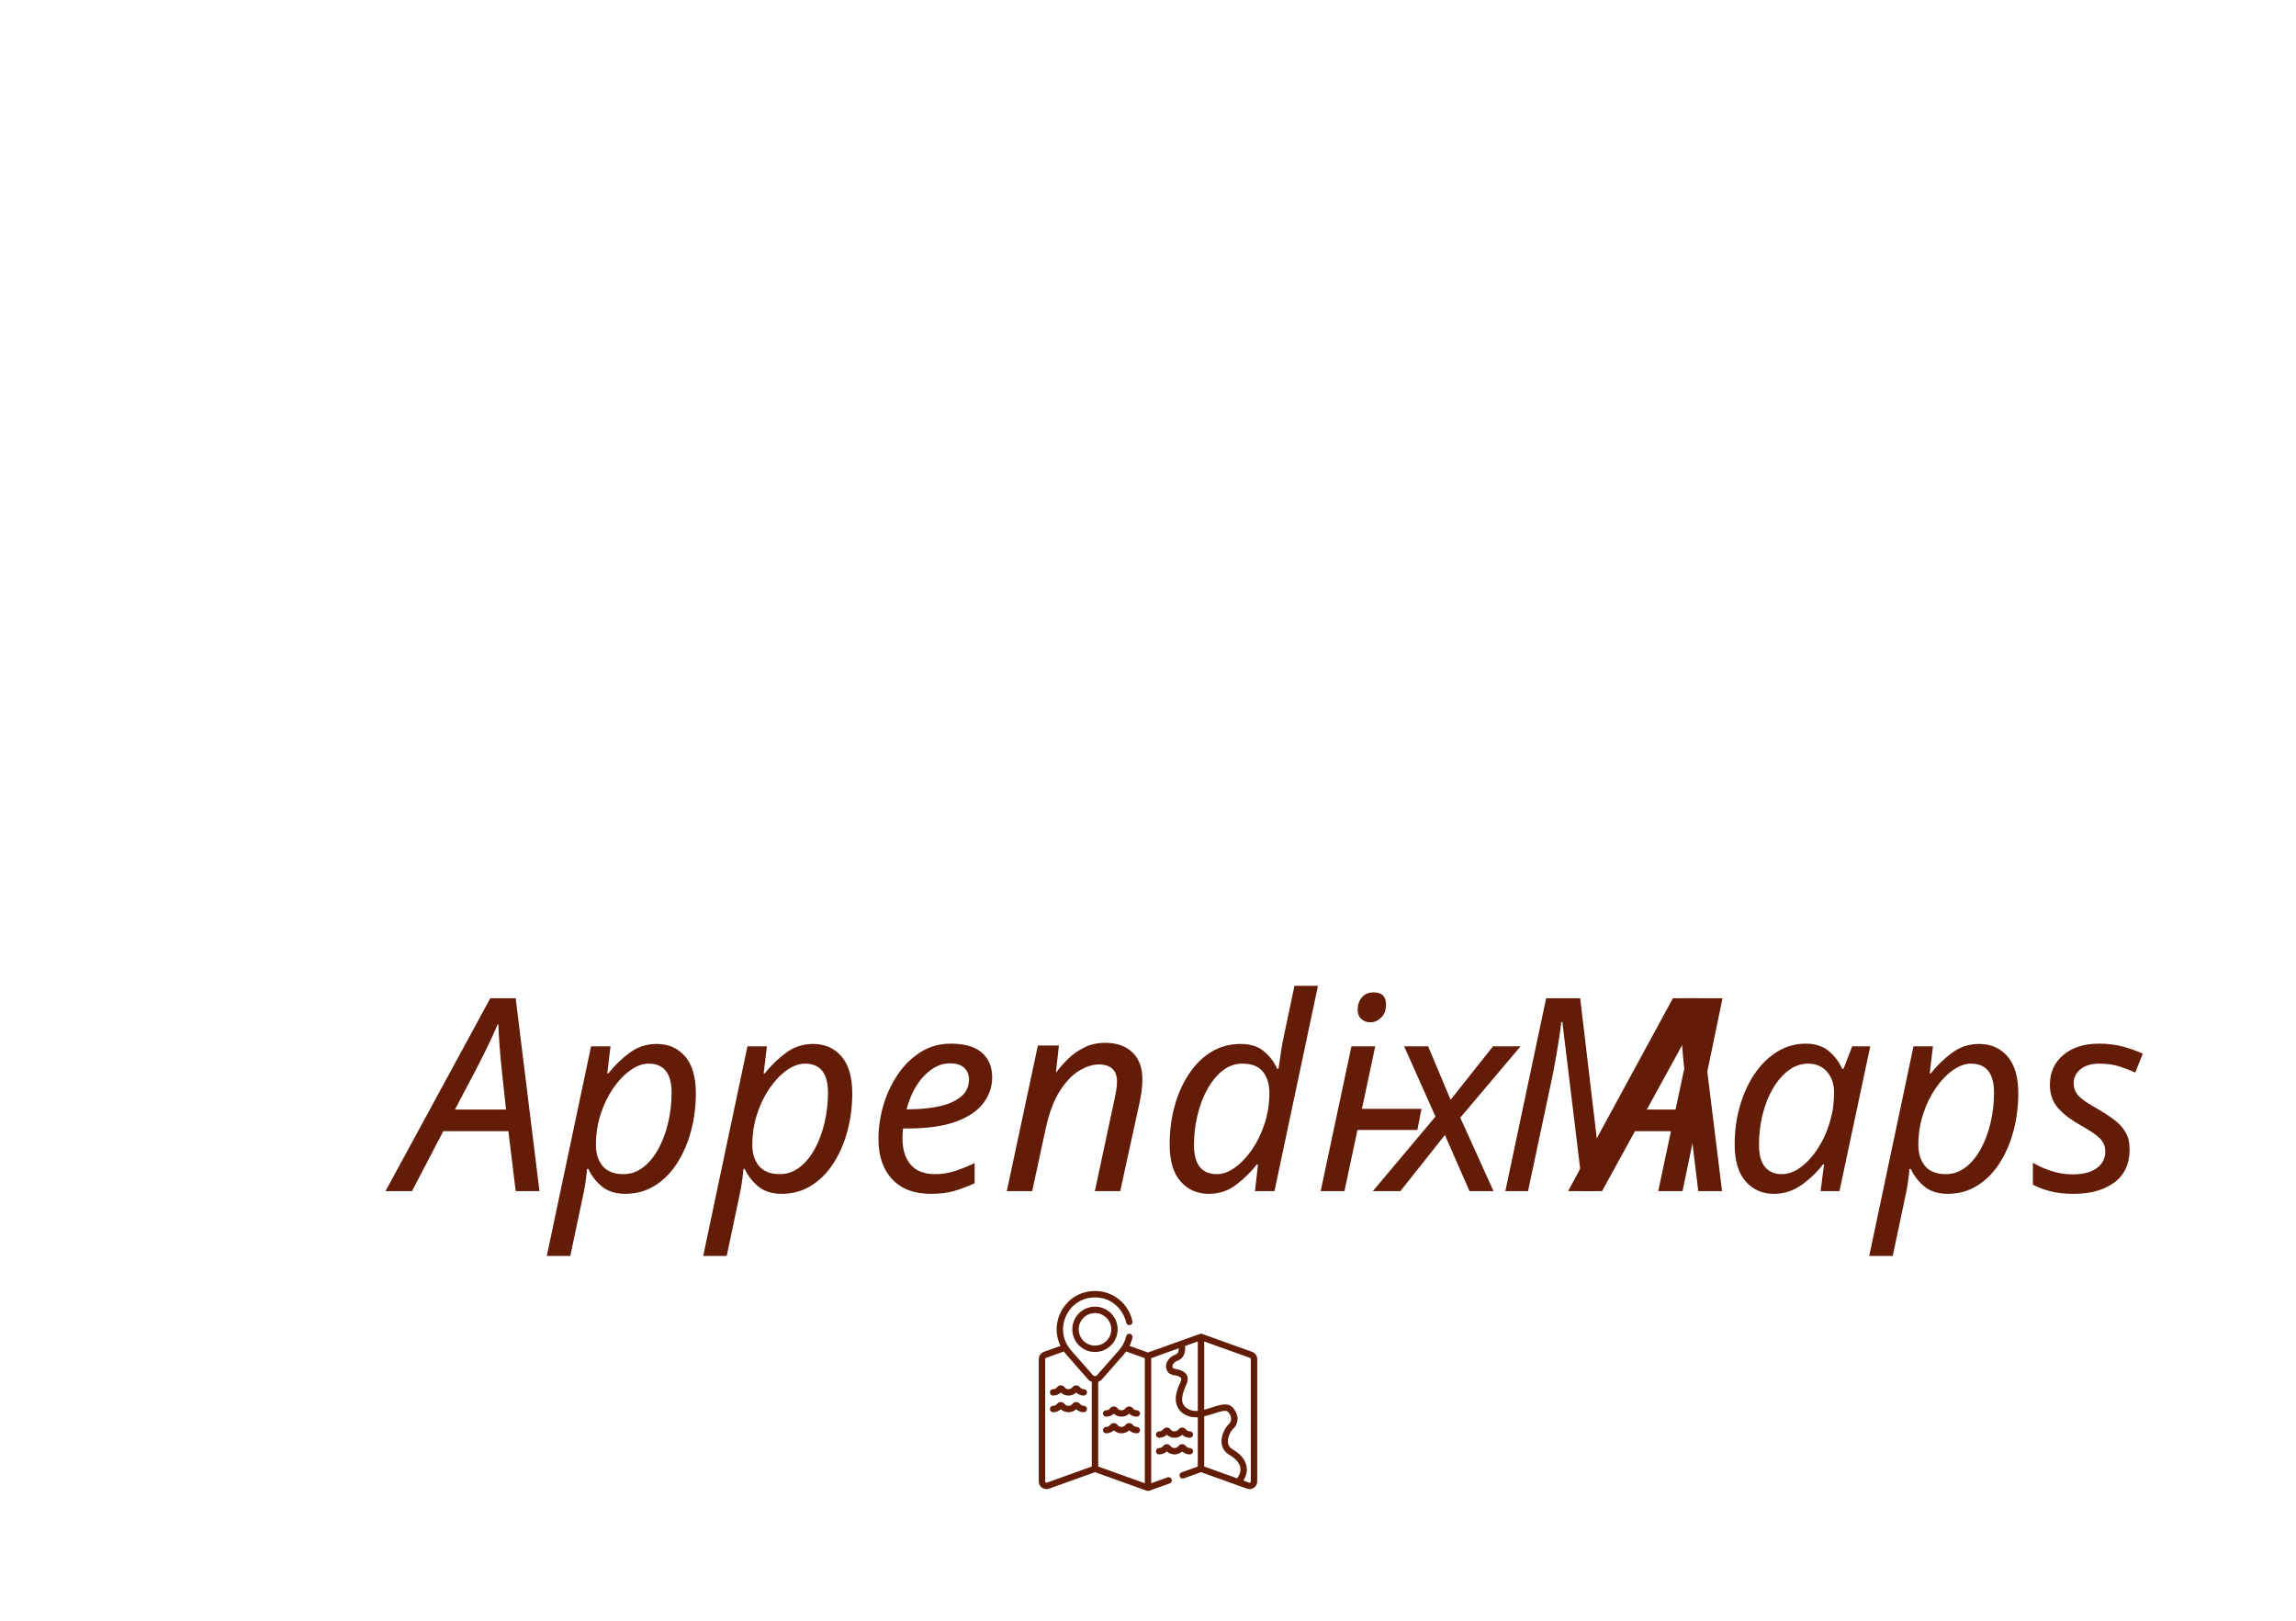
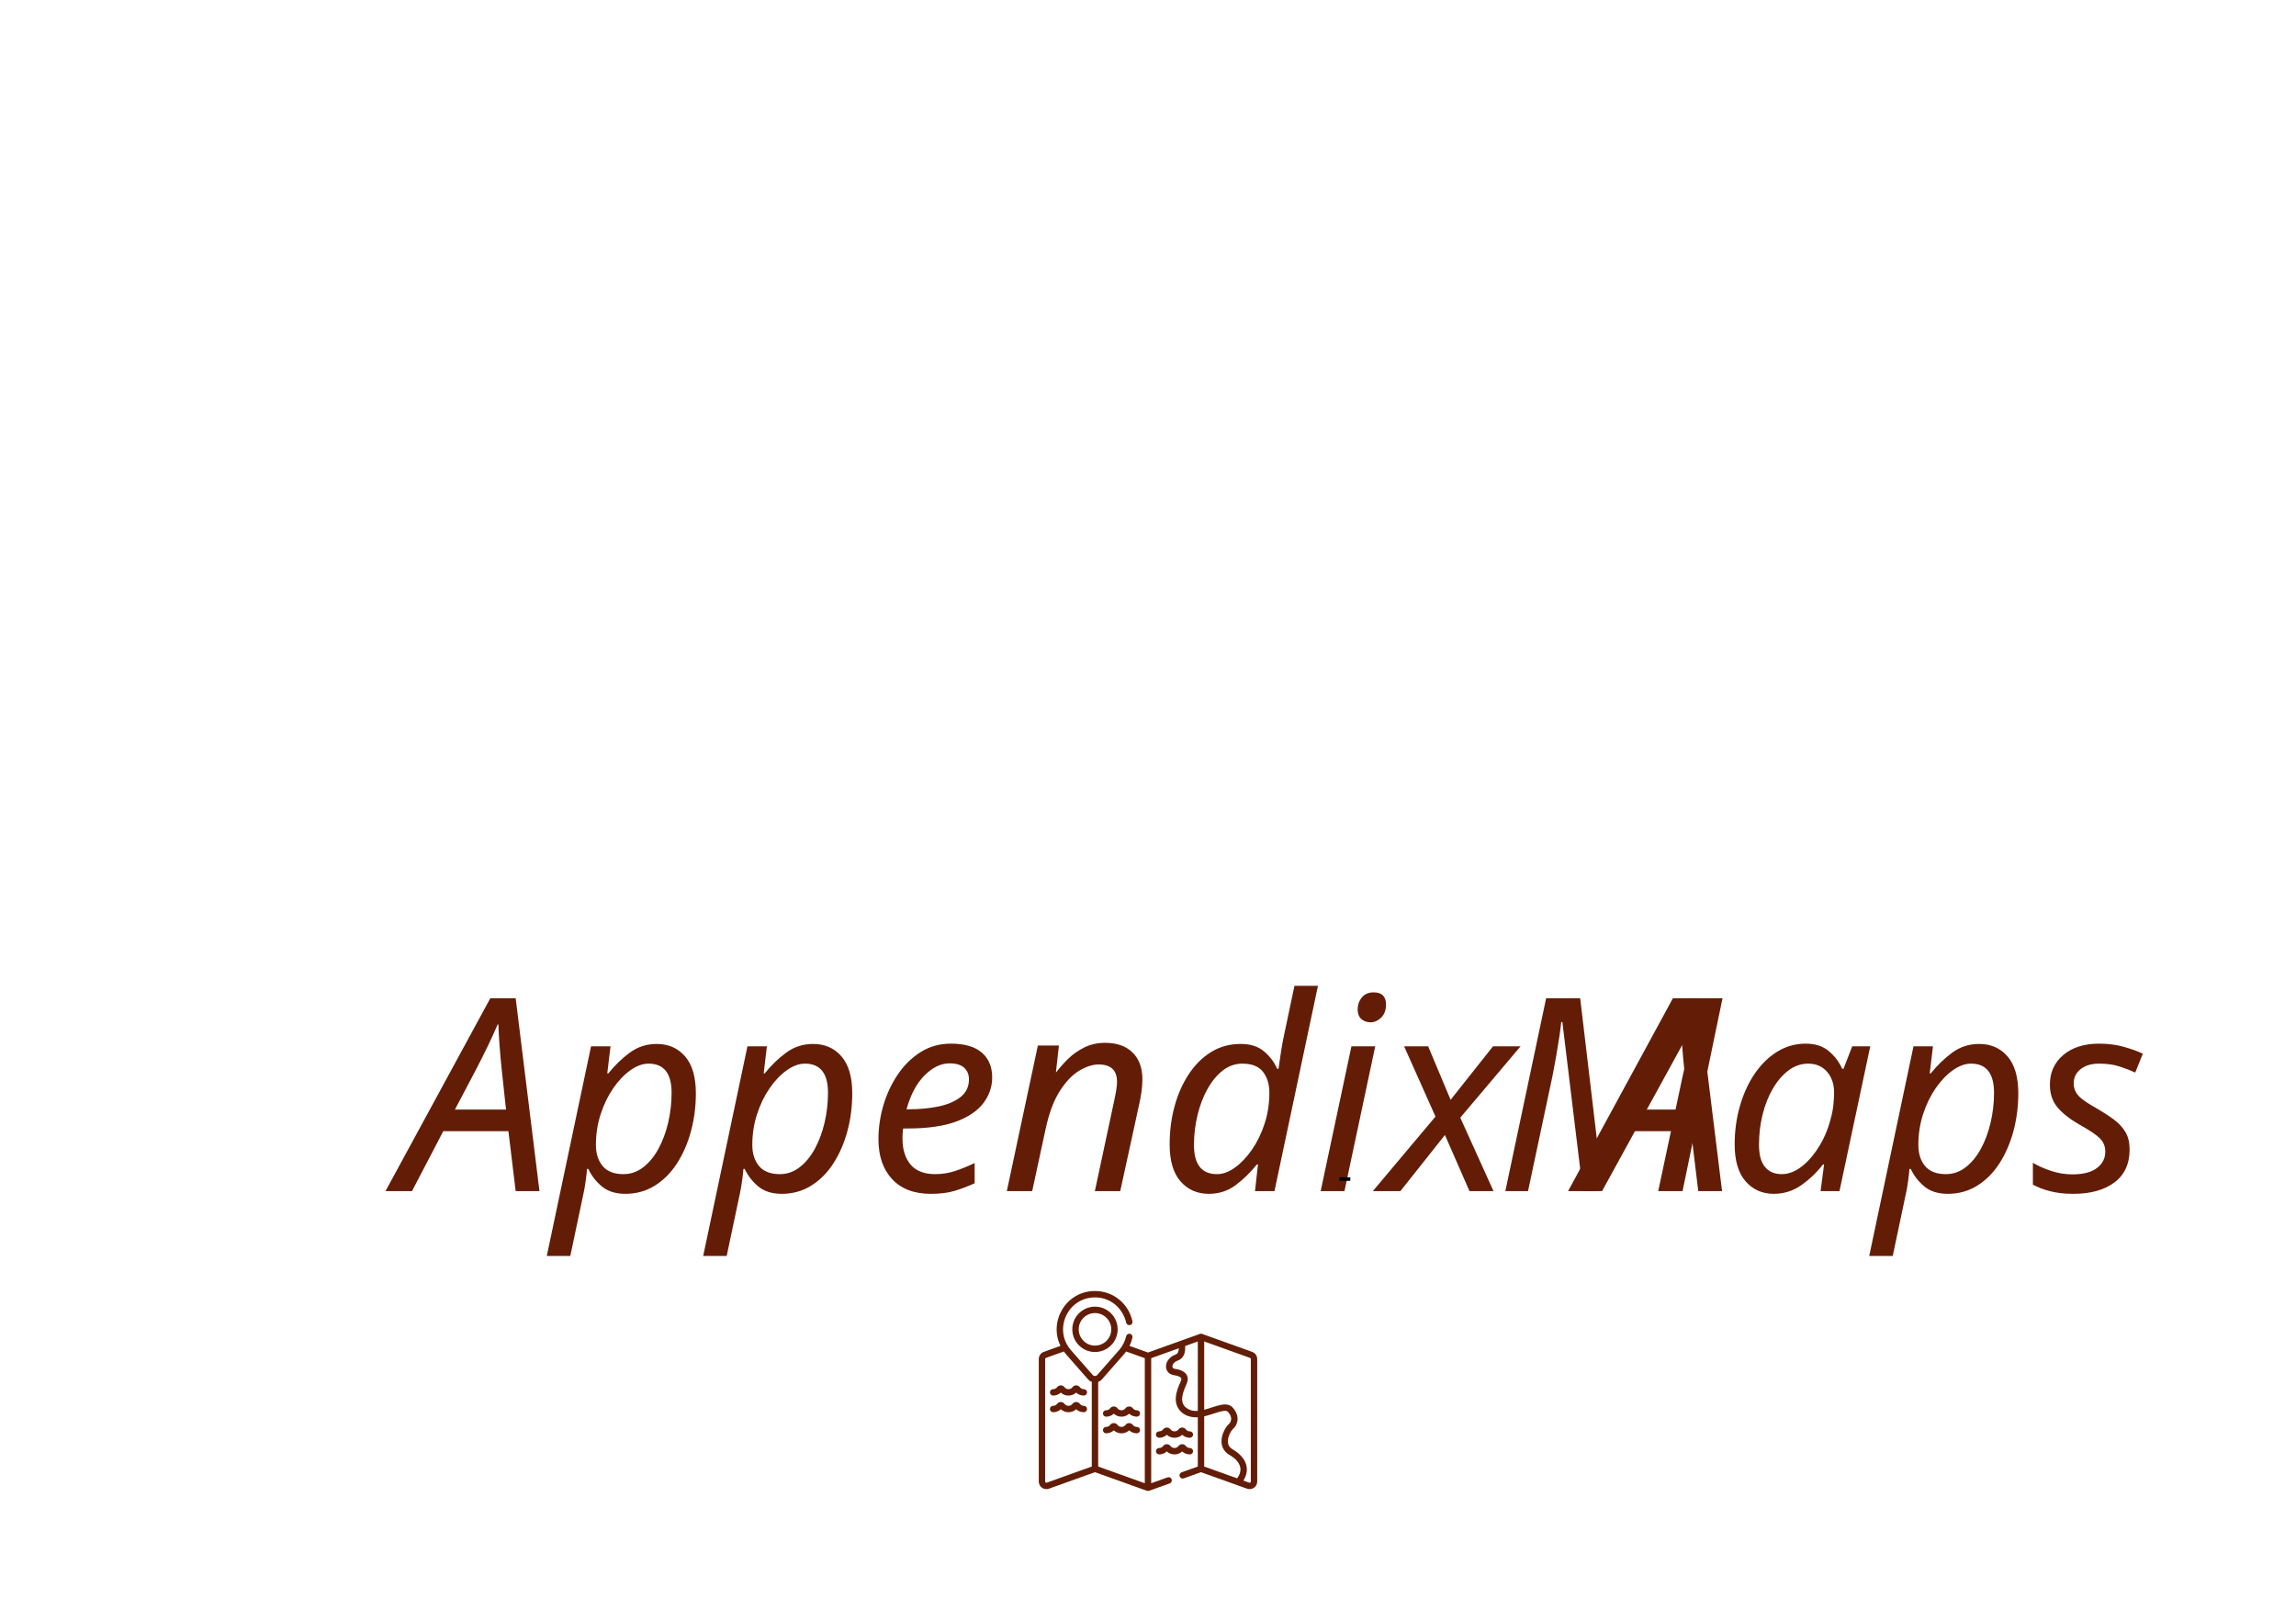
<svg xmlns="http://www.w3.org/2000/svg" width="100%" height="100%" viewBox="0 0 2550 1800" version="1.1" xml:space="preserve" style="fill-rule:evenodd;clip-rule:evenodd;stroke-linejoin:round;stroke-miterlimit:2;">
  <g>
    <g transform="matrix(4.16667,0,0,4.16667,-1739.84,-638.374)">
      <text x="524.42px" y="470.703px" style="font-family:'NodestoCapsCondensed', 'Nodesto Caps Condensed';font-style:italic;font-stretch:condensed;font-size:72px;fill:rgb(99,29,7);">Appendix A</text>
-       <text x="774.099px" y="470.703px" style="font-family:'Arial-ItalicMT', 'Arial', sans-serif;font-style:italic;font-size:72px;fill:rgb(99,29,7);">-</text>
+       <text x="774.099px" y="470.703px" style="font-family:'Arial-ItalicMT', 'Arial’, sans-serif;font-style:italic;font-size:72px;fill:rgb(99,29,7);">-</text>
      <text x="815.935px" y="470.703px" style="font-family:'NodestoCapsCondensed', 'Nodesto Caps Condensed';font-style:italic;font-stretch:condensed;font-size:72px;fill:rgb(99,29,7);">Maps</text>
    </g>
    <g transform="matrix(0.113721,0,0,0.113721,1163.1,1525.03)">
      <g transform="matrix(4.16667,0,0,4.16667,-82.6812,-892.355)">
        <path d="M105.639,290.751C101.926,290.751 98.507,289.051 96.256,286.084C94.189,283.358 91.045,281.796 87.631,281.796L87.629,281.796C84.217,281.797 81.073,283.36 79.007,286.084C76.757,289.05 73.337,290.751 69.625,290.751C65.913,290.751 62.493,289.05 60.244,286.086C58.177,283.36 55.033,281.797 51.62,281.796L51.618,281.796C48.205,281.796 45.06,283.359 42.991,286.085C40.742,289.051 37.323,290.751 33.61,290.751C29.467,290.751 26.11,294.108 26.11,298.251C26.11,302.394 29.467,305.751 33.61,305.751C40.388,305.751 46.735,303.263 51.618,298.799C56.502,303.263 62.847,305.751 69.625,305.751C76.401,305.751 82.748,303.263 87.631,298.798C92.515,303.263 98.86,305.751 105.639,305.751C109.782,305.751 113.139,302.394 113.139,298.251C113.139,294.108 109.781,290.751 105.639,290.751Z" style="fill:rgb(99,29,7);fill-rule:nonzero;" />
      </g>
      <g transform="matrix(4.16667,0,0,4.16667,-82.6812,-892.355)">
        <path d="M229.889,340.198C226.177,340.198 222.757,338.498 220.508,335.534C218.441,332.807 215.296,331.244 211.882,331.244C208.468,331.244 205.323,332.807 203.257,335.532C201.007,338.498 197.587,340.198 193.875,340.198C190.163,340.198 186.743,338.498 184.492,335.532C182.425,332.807 179.281,331.244 175.867,331.244C172.454,331.244 169.31,332.807 167.242,335.532C164.992,338.498 161.572,340.198 157.86,340.198C153.717,340.198 150.36,343.555 150.36,347.698C150.36,351.841 153.717,355.198 157.86,355.198C164.637,355.198 170.984,352.71 175.868,348.246C180.751,352.71 187.097,355.198 193.875,355.198C200.653,355.198 206.997,352.711 211.882,348.246C216.766,352.711 223.111,355.198 229.889,355.198C234.032,355.198 237.389,351.841 237.389,347.698C237.389,343.555 234.031,340.198 229.889,340.198Z" style="fill:rgb(99,29,7);fill-rule:nonzero;" />
      </g>
      <g transform="matrix(4.16667,0,0,4.16667,-82.6812,-892.355)">
        <path d="M282.11,404.645C288.886,404.645 295.233,402.157 300.117,397.692C305.001,402.157 311.346,404.645 318.125,404.645C324.901,404.645 331.247,402.157 336.132,397.693C341.016,402.157 347.361,404.645 354.139,404.645C358.282,404.645 361.639,401.288 361.639,397.145C361.639,393.002 358.282,389.645 354.139,389.645C350.427,389.645 347.007,387.944 344.758,384.98C342.691,382.253 339.546,380.69 336.132,380.69C332.718,380.69 329.573,382.253 327.507,384.978C325.257,387.944 321.837,389.645 318.125,389.645C314.412,389.645 310.993,387.945 308.742,384.978C306.675,382.252 303.531,380.69 300.117,380.69L300.115,380.69C296.702,380.691 293.558,382.254 291.492,384.978C289.242,387.944 285.822,389.645 282.11,389.645C277.967,389.645 274.61,393.002 274.61,397.145C274.61,401.288 277.968,404.645 282.11,404.645Z" style="fill:rgb(99,29,7);fill-rule:nonzero;" />
      </g>
      <g transform="matrix(4.16667,0,0,4.16667,-82.6812,-892.355)">
        <path d="M105.639,251.738C101.926,251.738 98.507,250.038 96.256,247.072C94.189,244.346 91.045,242.784 87.631,242.784L87.629,242.784C84.217,242.785 81.073,244.348 79.007,247.072C76.757,250.038 73.337,251.738 69.625,251.738C65.913,251.738 62.493,250.038 60.243,247.071C58.176,244.347 55.033,242.785 51.62,242.784L51.618,242.784C48.206,242.784 45.062,244.346 42.991,247.073C40.742,250.038 37.323,251.738 33.61,251.738C29.467,251.738 26.11,255.095 26.11,259.237C26.11,263.38 29.467,266.737 33.61,266.737C40.389,266.737 46.736,264.248 51.618,259.785C56.502,264.249 62.847,266.737 69.625,266.737C76.403,266.737 82.748,264.249 87.631,259.785C92.514,264.249 98.86,266.737 105.639,266.737C109.782,266.737 113.139,263.38 113.139,259.237C113.139,255.095 109.781,251.738 105.639,251.738Z" style="fill:rgb(99,29,7);fill-rule:nonzero;" />
      </g>
      <g transform="matrix(4.16667,0,0,4.16667,-82.6812,-892.355)">
        <path d="M203.257,296.517C201.007,299.483 197.587,301.184 193.875,301.184C190.163,301.184 186.743,299.483 184.492,296.517C182.425,293.792 179.281,292.229 175.867,292.229C172.454,292.229 169.31,293.792 167.242,296.517C164.992,299.483 161.572,301.184 157.86,301.184C153.717,301.184 150.36,304.541 150.36,308.684C150.36,312.827 153.717,316.184 157.86,316.184C164.637,316.184 170.984,313.696 175.868,309.231C180.752,313.696 187.097,316.184 193.875,316.184C200.651,316.184 206.997,313.696 211.882,309.232C216.766,313.696 223.111,316.184 229.889,316.184C234.032,316.184 237.389,312.827 237.389,308.684C237.389,304.541 234.032,301.184 229.889,301.184C226.177,301.184 222.757,299.483 220.508,296.519C218.441,293.792 215.296,292.229 211.882,292.229C208.468,292.229 205.323,293.792 203.257,296.517Z" style="fill:rgb(99,29,7);fill-rule:nonzero;" />
      </g>
      <g transform="matrix(4.16667,0,0,4.16667,-82.6812,-892.355)">
        <path d="M282.11,365.63C288.886,365.63 295.233,363.142 300.117,358.677C305.001,363.142 311.346,365.63 318.125,365.63C324.901,365.63 331.247,363.142 336.132,358.678C341.016,363.142 347.361,365.63 354.139,365.63C358.282,365.63 361.639,362.273 361.639,358.13C361.639,353.987 358.282,350.63 354.139,350.63C350.427,350.63 347.007,348.929 344.758,345.965C342.691,343.238 339.546,341.675 336.132,341.675C332.718,341.675 329.573,343.238 327.507,345.963C325.257,348.929 321.837,350.63 318.125,350.63C314.412,350.63 310.993,348.93 308.742,345.963C306.675,343.237 303.531,341.675 300.117,341.675L300.115,341.675C296.702,341.676 293.558,343.239 291.492,345.963C289.242,348.929 285.822,350.63 282.11,350.63C277.967,350.63 274.61,353.987 274.61,358.13C274.61,362.273 277.968,365.63 282.11,365.63Z" style="fill:rgb(99,29,7);fill-rule:nonzero;" />
      </g>
      <g transform="matrix(4.16667,0,0,4.16667,-82.6812,-892.355)">
        <path d="M511.799,178.461C511.785,178.368 511.771,178.275 511.755,178.182C511.159,174.596 509.486,171.306 507.02,168.729C505.147,166.773 502.819,165.227 500.165,164.276L382.782,122.175C382.676,122.137 382.568,122.114 382.461,122.081C382.315,122.036 382.169,121.989 382.021,121.952C381.87,121.915 381.719,121.89 381.567,121.863C381.427,121.838 381.288,121.811 381.147,121.794C380.988,121.775 380.83,121.767 380.671,121.758C380.534,121.75 380.398,121.74 380.26,121.74C380.099,121.74 379.939,121.751 379.779,121.761C379.643,121.77 379.507,121.776 379.37,121.792C379.21,121.811 379.052,121.841 378.894,121.87C378.759,121.895 378.624,121.917 378.49,121.949C378.333,121.987 378.179,122.037 378.024,122.085C377.923,122.117 377.819,122.138 377.719,122.174L256,165.829L212.674,150.289C215.696,144.116 217.981,137.631 219.489,130.865C220.39,126.822 217.843,122.814 213.801,121.913C209.76,121.015 205.751,123.559 204.849,127.601C202.035,140.226 196.019,151.313 187.877,160.585L136.938,218.613C134.222,221.708 129.349,221.787 126.564,218.612C125.685,217.611 76.945,162.091 75.472,160.404C33.279,112.039 67.701,36.632 131.75,36.632C173.109,36.632 198.639,67.32 204.855,95.832C205.738,99.879 209.74,102.444 213.781,101.562C217.828,100.679 220.393,96.683 219.511,92.636C210.395,50.829 174.306,21.631 131.748,21.631C63.945,21.631 22.716,92.634 50.873,150.273L11.834,164.274C4.756,166.813 -0,173.572 -0,181.093L-0,468.14C-0,480.487 12.268,489.128 23.898,484.957L131.749,446.275L253.468,489.93C255.155,490.531 256.946,490.494 258.531,489.93L306.877,472.59C310.775,471.192 312.803,466.898 311.404,462.998C310.005,459.099 305.711,457.074 301.812,458.471L263.499,472.212L263.499,179.076L328.25,155.852C328.137,162.44 326.373,168.495 320.835,170.492C306.265,175.744 297.015,188.198 298.34,200.779C299.37,210.56 306.561,217.534 317.107,218.978C325.711,220.157 331.879,222.686 333.61,225.745C335.23,228.605 332.964,232.921 331.627,235.931C327.96,244.171 321.824,257.962 321.107,272.114C319.626,301.389 343.716,319.363 372.751,317.614L372.751,433.03L334.789,446.646C330.891,448.044 328.863,452.338 330.262,456.238C331.661,460.138 335.956,462.162 339.854,460.765L380.251,446.276L464.935,476.649L488.101,484.958C499.757,489.138 512,480.458 512,468.141L512,181.093C512,180.203 511.928,179.324 511.799,178.461ZM124.249,433.03L18.834,470.838C16.965,471.513 15,470.129 15,468.14L15,181.093C15,179.886 15.763,178.802 16.898,178.395L58.711,163.398C60.266,165.557 62.485,168.361 64.349,170.484L115.288,228.511L115.288,228.51C117.752,231.318 120.939,233.434 124.248,234.64L124.248,433.03L124.249,433.03ZM248.5,472.213L139.249,433.03L139.249,234.64C142.76,233.358 145.877,231.169 148.21,228.511L199.149,170.484C200.863,168.532 203.054,165.81 204.795,163.401L248.499,179.077L248.499,472.213L248.5,472.213ZM372.75,302.604C364.66,303.227 358.011,302.151 352.155,299.307C330.105,288.596 333.48,268.662 345.33,242.028C347.202,237.822 352.161,228.075 346.665,218.359C342.403,210.827 333.143,206.036 319.142,204.118C315.529,203.623 313.548,201.972 313.257,199.209C312.751,194.402 316.939,187.843 325.922,184.605C333.318,181.939 344.784,174.003 343.079,150.536L372.75,139.894L372.75,302.604ZM464.965,460.724L387.75,433.03L387.75,315.378C411.354,310.056 436.536,296.98 443.724,305.225C448.921,311.186 451.335,316.978 450.9,322.441C450.47,327.837 447.224,332.328 444.576,334.535C439.294,338.937 426.725,358.164 428.405,377.437C429.474,389.712 436.128,399.693 447.645,406.301C461.736,414.386 470.503,424.813 472.333,435.66C473.705,443.799 471.224,452.212 464.965,460.724ZM497,468.14C497,470.115 495.051,471.513 493.165,470.838L479.551,465.955C487.947,452.748 488.467,441.131 487.124,433.166C484.534,417.813 473.164,403.65 455.109,393.292C447.914,389.163 444.073,383.629 443.37,376.373C442.077,363.045 451.583,348.309 454.179,346.059C465.847,336.332 473.062,316.052 455.031,295.369C440.202,278.358 413.82,293.357 387.751,299.972L387.751,139.893L495.103,178.396C496.239,178.802 497.001,179.886 497.001,181.093L497.001,468.14L497,468.14Z" style="fill:rgb(99,29,7);fill-rule:nonzero;" />
      </g>
      <g transform="matrix(4.16667,0,0,4.16667,-82.6812,-892.355)">
        <path d="M131.749,58.329C102.442,58.329 78.602,82.171 78.602,111.476C78.602,140.782 102.443,164.624 131.749,164.624C161.055,164.624 184.897,140.781 184.897,111.476C184.897,82.171 161.056,58.329 131.749,58.329ZM131.749,149.625C110.714,149.625 93.601,132.512 93.601,111.477C93.601,90.442 110.714,73.33 131.749,73.33C152.784,73.33 169.897,90.442 169.897,111.477C169.897,132.512 152.784,149.625 131.749,149.625Z" style="fill:rgb(99,29,7);fill-rule:nonzero;" />
      </g>
    </g>
  </g>
</svg>
